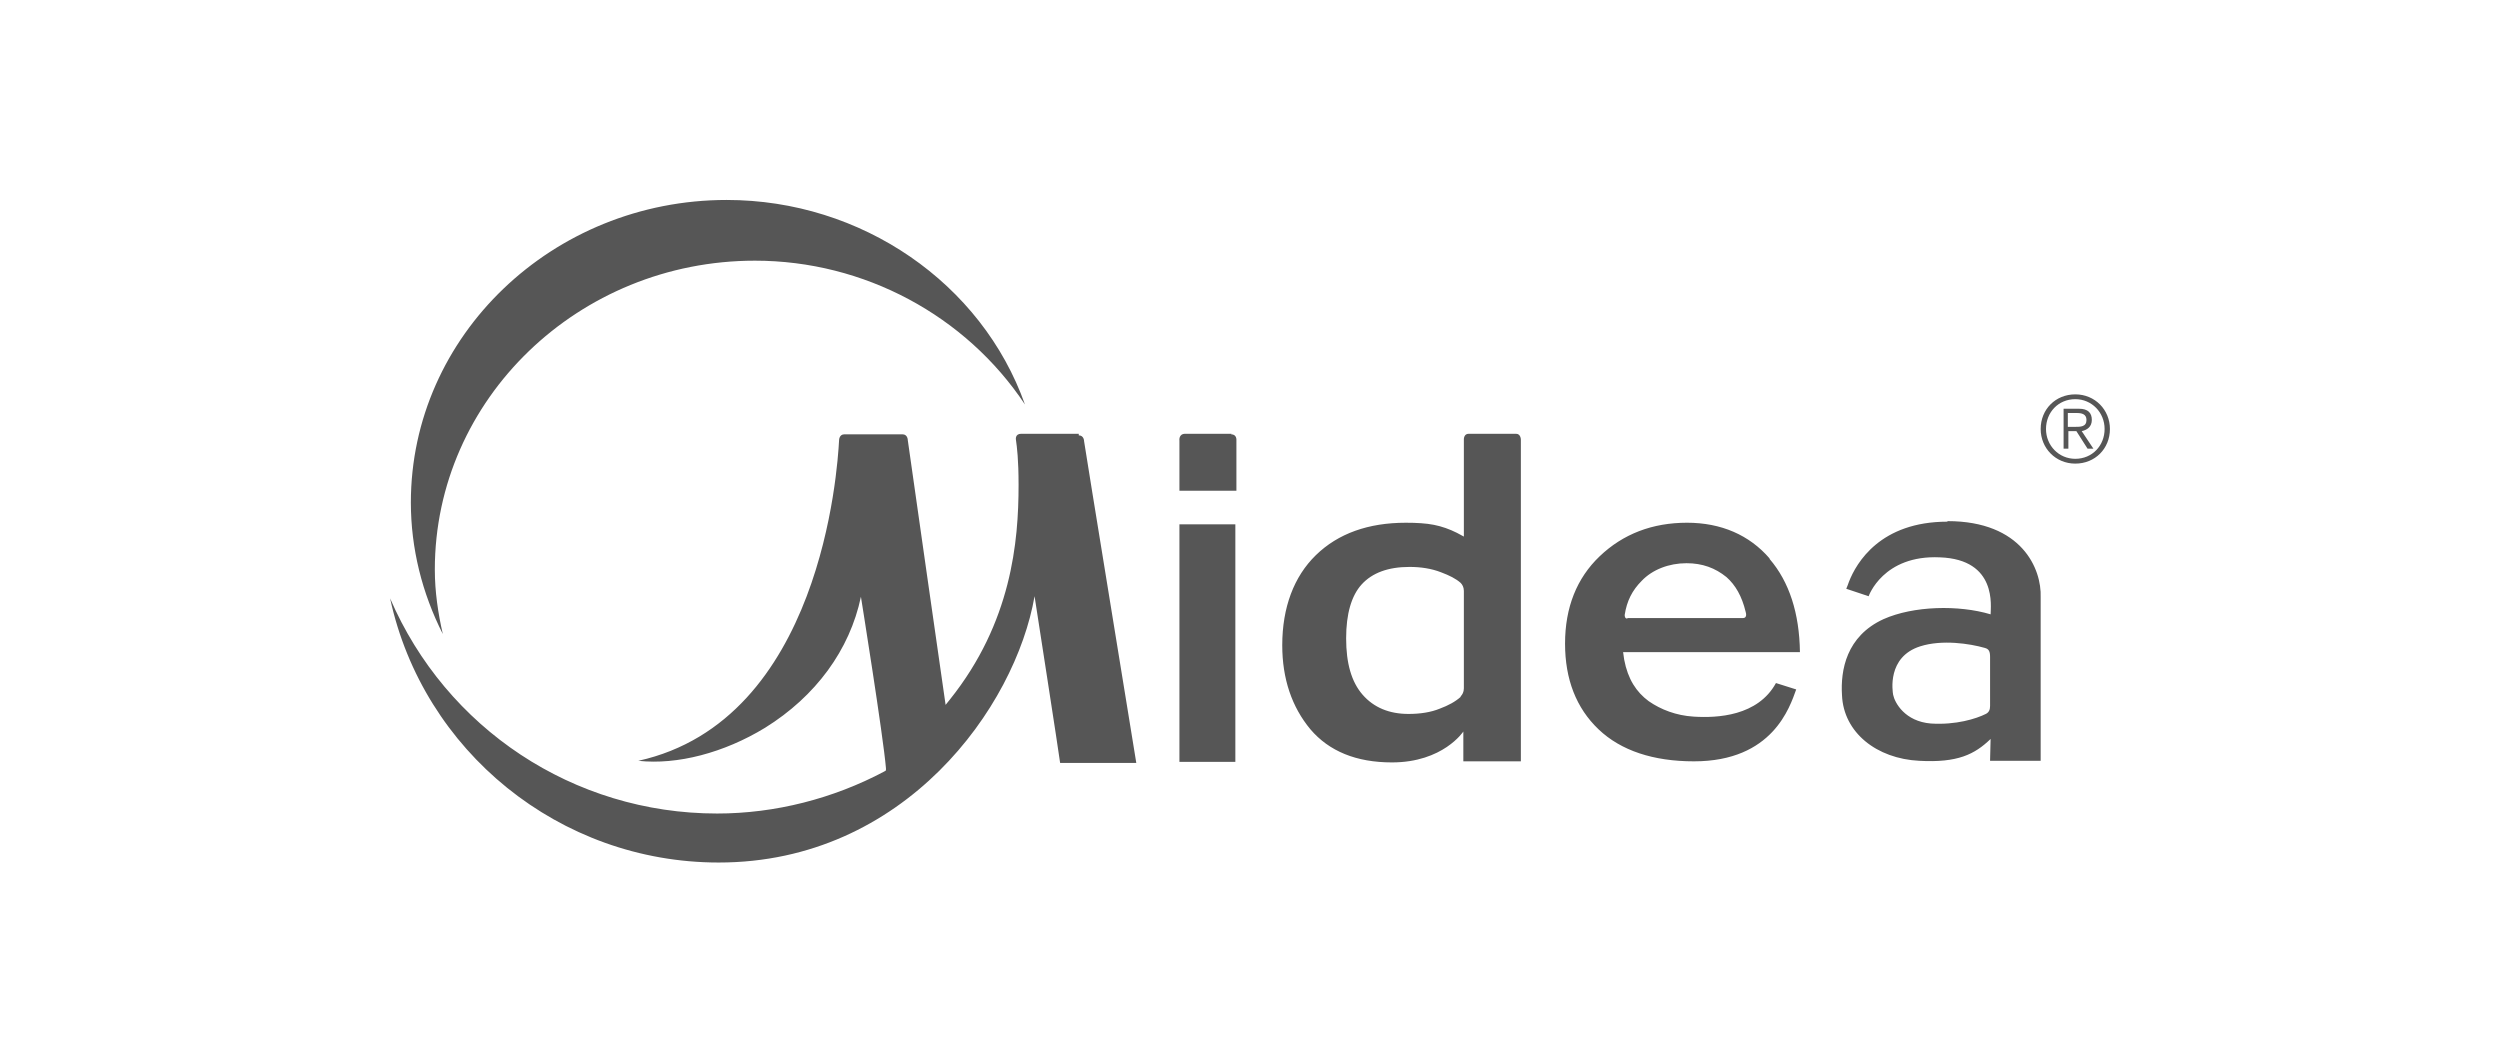
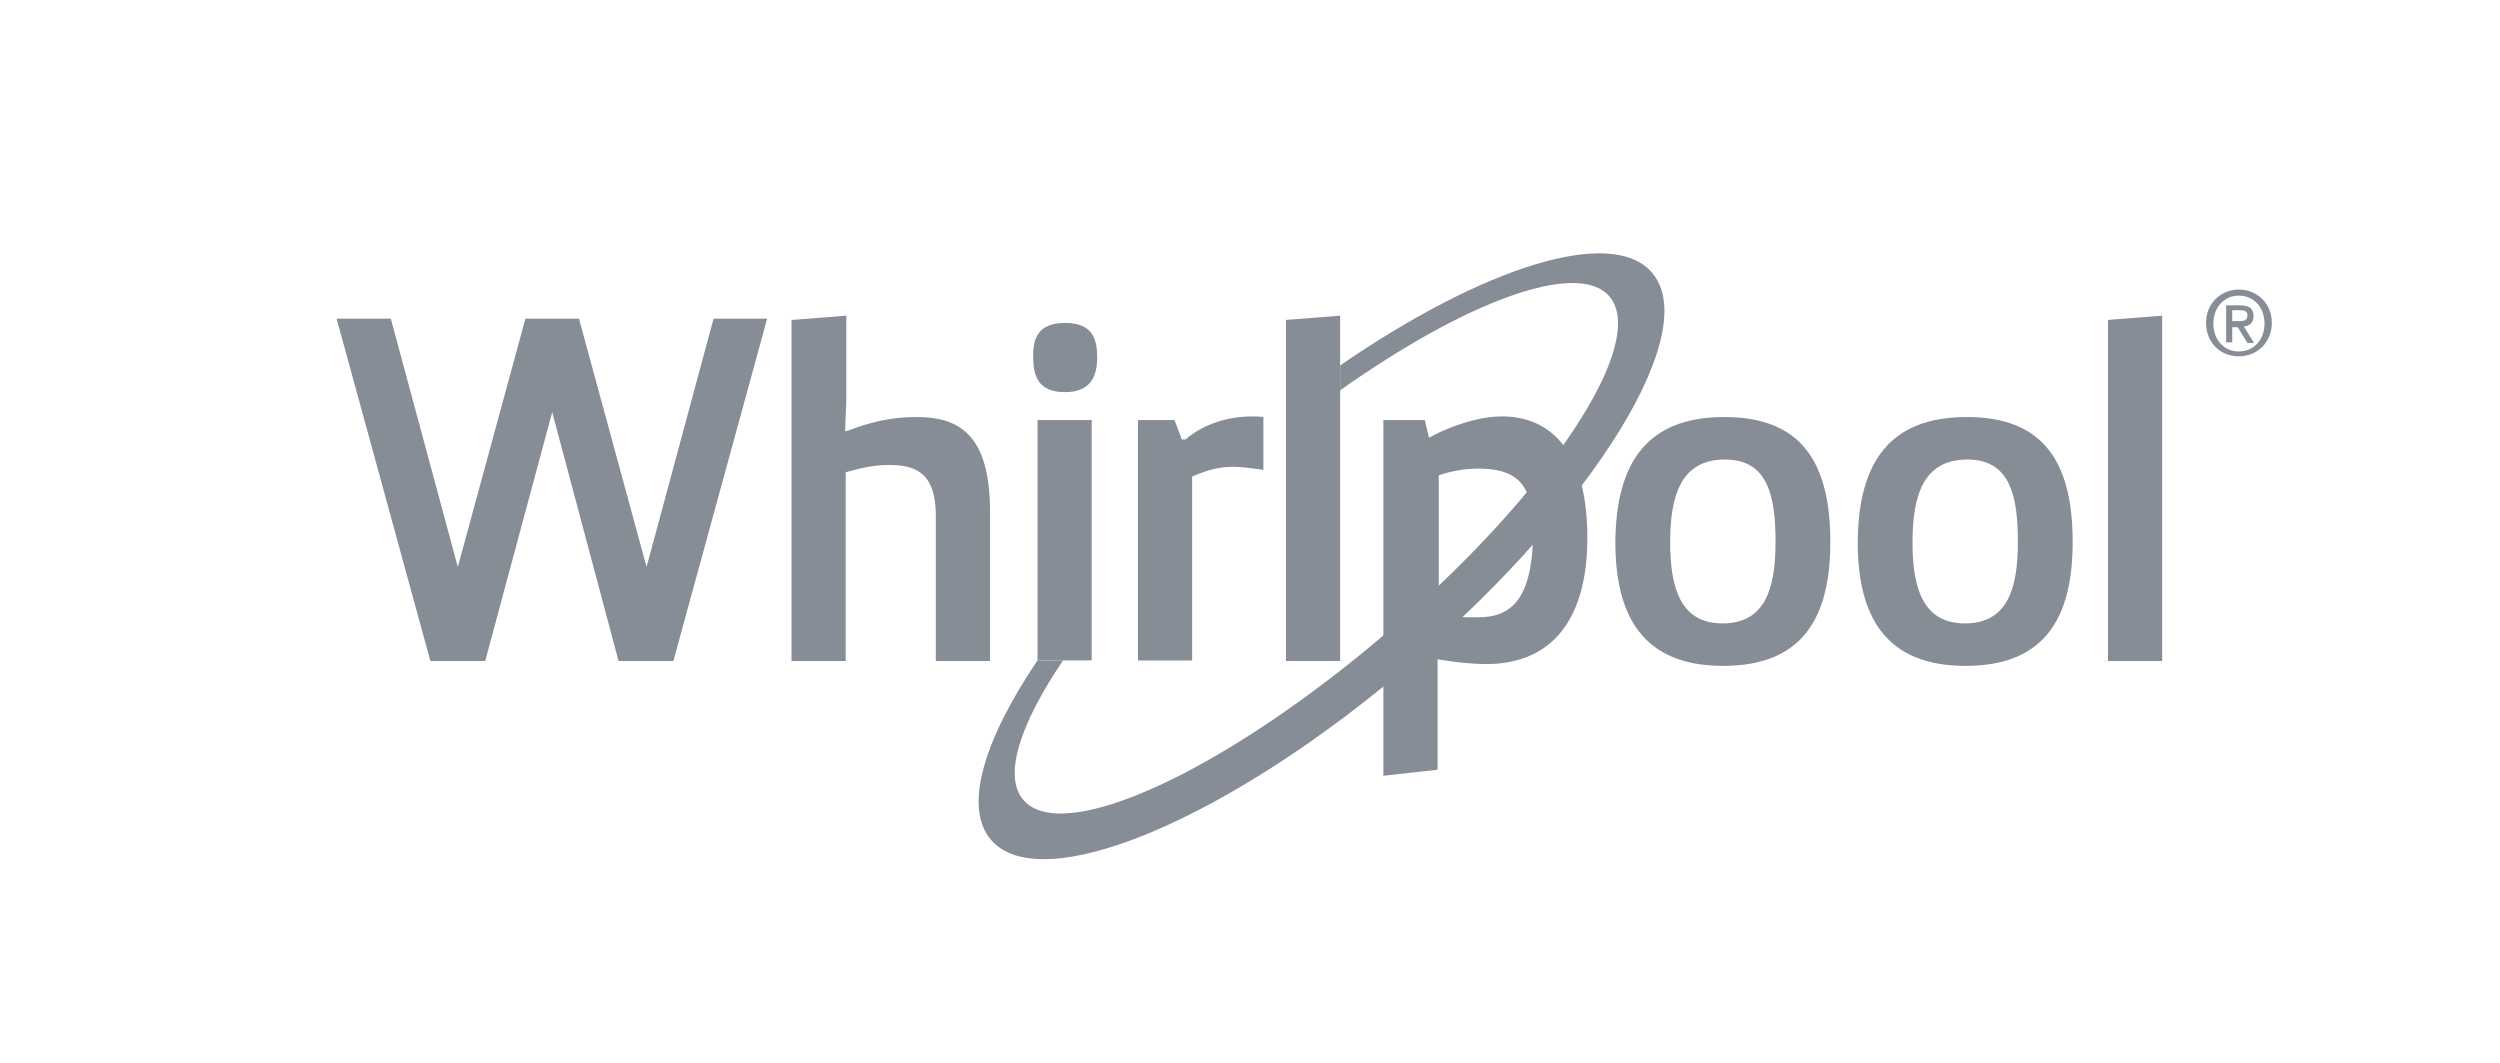
- <svg xmlns="http://www.w3.org/2000/svg" id="Layer_7" viewBox="0 0 200 85">
+ <svg xmlns="http://www.w3.org/2000/svg" id="Layer_5" viewBox="0 0 200 85">
  <defs>
-     <style>.cls-1{fill:#565656;stroke-width:0px;}</style>
+     <style>.cls-1{fill:#878d96;stroke-width:0px;}</style>
  </defs>
-   <g id="Camada_1">
-     <path class="cls-1" d="M94.354,41.946v19.004h4.474v-19.004h-4.474ZM86.301,34.702h-4.602c-.511,0-.426.469-.426.469.085.597.213,1.577.213,3.622,0,4.517-.554,10.993-5.497,17.172l-.341.426s-2.983-20.793-3.025-21.177c0,0,0-.469-.426-.469h-4.644c-.426,0-.426.469-.426.469-.128,2.386-1.449,22.413-16.064,25.651,3.111.341,6.86-.639,10.141-2.642,4.048-2.514,6.775-6.221,7.67-10.482,0,0,1.79,11.164,2.003,13.72v.17l-.128.085c-4.091,2.173-8.735,3.366-13.379,3.366-11.505,0-21.688-6.818-26.162-17.214,2.642,12.229,13.55,21.134,26.29,21.134,14.871,0,23.734-12.442,25.267-21.305,0,0,2.003,12.911,2.045,13.337h6.093c-.085-.554-4.133-25.353-4.176-25.736,0,0,0-.469-.426-.469v-.128ZM34.786,45.568c0-13.635,11.505-24.714,25.608-24.714,8.735,0,16.873,4.389,21.603,11.505-3.451-9.715-13.081-16.362-23.861-16.362-13.933,0-25.267,10.865-25.267,24.202,0,3.664.895,7.244,2.557,10.525-.383-1.662-.639-3.409-.639-5.113v-.043ZM141.566,44.673c-1.619-1.875-3.877-2.855-6.604-2.855-2.77,0-5.113.895-6.988,2.684-1.832,1.747-2.77,4.091-2.77,6.988,0,2.855.895,5.156,2.684,6.86s4.389,2.557,7.627,2.557c6.306,0,7.67-4.346,8.181-5.752l-1.619-.511c-1.449,2.642-4.687,2.812-6.604,2.684-1.364-.085-2.599-.554-3.579-1.236-.98-.724-1.662-1.747-1.96-3.324l-.085-.597h14.146c-.043-3.111-.852-5.624-2.429-7.457v-.043ZM130.189,49.488c-.213,0-.213-.213-.213-.298.17-1.108.597-1.96,1.364-2.727.852-.895,2.173-1.406,3.579-1.406,1.278,0,2.301.383,3.196,1.108.724.639,1.236,1.534,1.534,2.77.043.128.128.511-.213.511h-9.246v.043ZM155.797,41.733c-5.369,0-7.286,3.281-7.883,4.815,0,.043-.213.554-.213.554l1.79.597s1.15-3.324,5.71-3.111c4.602.17,4.048,3.963,4.048,4.559-2.557-.767-6.178-.682-8.565.383-2.983,1.364-3.451,4.091-3.324,6.093.128,2.983,2.77,5.071,6.178,5.241,3.068.17,4.431-.511,5.71-1.747l-.043,1.747h4.048v-13.081c.085-2.258-1.491-6.093-7.457-6.093v.043ZM159.206,56.476c0,.298-.085.511-.341.639-.767.383-2.386.895-4.389.767-2.088-.17-2.897-1.662-3.025-2.301-.043-.256-.511-3.025,2.173-3.877,1.747-.554,3.963-.213,5.156.128.341.085.426.298.426.724v3.963-.043ZM98.53,34.702h-3.707c-.554,0-.469.554-.469.554v4.005h4.559v-4.048s.043-.469-.426-.469l.043-.043ZM121.284,34.702h-3.792c-.383,0-.383.426-.383.426v7.798l-.554-.298c-.597-.298-1.193-.511-1.832-.639s-1.406-.17-2.258-.17c-2.983,0-5.411.852-7.201,2.599-1.747,1.704-2.684,4.176-2.684,7.201,0,2.684.767,4.943,2.258,6.732,1.491,1.747,3.664,2.642,6.519,2.642,4.091,0,5.71-2.471,5.71-2.471v2.386h4.602v-25.736s0-.469-.383-.469ZM116.852,55.752c-.426.383-.98.682-1.662.937-.724.298-1.577.426-2.514.426-1.534,0-2.77-.511-3.664-1.534s-1.321-2.514-1.321-4.517c0-1.96.426-3.409,1.236-4.304.852-.937,2.13-1.406,3.835-1.406.895,0,1.747.128,2.514.426.682.256,1.193.511,1.577.852.128.128.256.341.256.639v7.798c0,.298-.128.511-.256.639v.043Z" />
-     <path class="cls-1" d="M166.024,31.549c-1.577,0-2.77,1.193-2.77,2.77,0,1.534,1.193,2.77,2.77,2.77s2.77-1.193,2.77-2.77c0-1.534-1.193-2.77-2.77-2.77ZM166.024,31.933c1.321,0,2.344,1.065,2.344,2.386s-.98,2.386-2.344,2.386c-1.321,0-2.344-1.065-2.344-2.386s.98-2.386,2.344-2.386ZM165.427,34.489h.682l.895,1.406h.469l-.937-1.406c.426-.085.81-.341.81-.895s-.298-.895-1.023-.895h-1.236v3.196h.383v-1.406h-.043ZM165.427,34.149v-1.108h.724c.383,0,.767.085.767.554,0,.554-.469.554-.937.554h-.554Z" />
-   </g>
+   <path class="cls-1" d="M61.371,25.495l-7.502,27.387h-4.384l-5.31-19.909-5.359,19.909h-4.384l-7.502-27.387h4.336l5.359,19.86,5.407-19.86h4.287l5.407,19.86,5.359-19.86h4.287Z" />
+   <path class="cls-1" d="M63.368,25.593l4.336-.34v6.701l-.097,2.525h.146c2.046-.777,3.654-1.117,5.602-1.117,3.508,0,5.846,1.554,5.846,7.575v11.945h-4.335v-11.605c0-3.593-1.754-4.079-3.8-4.079-1.267,0-2.338.291-3.41.583v15.101h-4.336v-27.289h.049Z" />
+   <path class="cls-1" d="M85.192,25.835c2.241,0,2.582,1.311,2.582,2.768s-.487,2.768-2.582,2.768c-2.143,0-2.533-1.311-2.533-2.768-.048-1.457.341-2.768,2.533-2.768ZM83,33.605h4.336v19.229h-4.336v-19.229Z" />
+   <path class="cls-1" d="M90.989,33.605h2.972l.584,1.554h.292c1.12-.971,2.972-1.845,5.31-1.845.292,0,.584,0,.925.049v4.225c-.779-.097-1.607-.243-2.436-.243-1.169,0-2.143.291-3.264.777v14.713h-4.335v-19.229s-.049,0-.049,0Z" />
+   <path class="cls-1" d="M102.875,52.882v-27.289l4.336-.34v27.629h-4.336Z" />
+   <path class="cls-1" d="M137.949,33.362c6.138,0,8.476,3.593,8.476,10.003,0,6.021-2.192,9.906-8.574,9.906-6.381,0-8.622-3.933-8.622-9.906.049-6.41,2.582-10.003,8.72-10.003ZM142.042,43.365c0-3.642-.585-6.604-4.044-6.604-3.507,0-4.384,2.865-4.384,6.604,0,3.496.731,6.507,4.19,6.507,3.458,0,4.238-2.865,4.238-6.507Z" />
+   <path class="cls-1" d="M157.337,33.362c6.138,0,8.476,3.593,8.476,10.003,0,6.021-2.192,9.906-8.573,9.906s-8.622-3.933-8.622-9.906c.049-6.41,2.582-10.003,8.72-10.003ZM161.429,43.365c0-3.642-.584-6.604-4.043-6.604-3.507,0-4.384,2.865-4.384,6.604,0,3.496.731,6.507,4.189,6.507,3.459,0,4.238-2.865,4.238-6.507h0Z" />
+   <path class="cls-1" d="M168.639,52.882v-27.289l4.335-.34v27.629h-4.335Z" />
+   <path class="cls-1" d="M110.718,33.605h3.264l.341,1.408c1.315-.728,3.702-1.7,5.846-1.7,3.946,0,6.82,2.865,6.82,9.712,0,6.75-3.021,10.1-8.086,10.1-1.851,0-3.897-.388-3.897-.388v8.838l-4.336.486v-28.455h.049v0ZM115.053,49.289c1.218.049,1.9.097,3.167.097,2.679,0,4.433-1.408,4.433-7.041,0-3.836-1.559-4.856-4.384-4.856-1.121,0-2.143.194-3.167.534v11.265h-.049Z" />
+   <path class="cls-1" d="M132.153,21.805c-3.215-3.739-13.494-.437-24.942,7.429v1.991c10.084-7.138,18.998-10.44,21.531-7.526,3.167,3.69-4.725,15.684-17.683,26.804-12.958,11.12-26.013,17.189-29.18,13.499-1.656-1.894-.292-6.07,3.167-11.168h-2.046c-4.335,6.41-5.943,11.8-3.702,14.373,4.043,4.662,19.145-1.699,33.759-14.276,14.565-12.528,23.139-26.464,19.096-31.126Z" />
+   <path class="cls-1" d="M179.115,28.506c-1.559,0-2.631-1.165-2.631-2.671,0-1.602,1.218-2.671,2.631-2.671s2.631,1.068,2.631,2.671-1.218,2.671-2.631,2.671ZM179.115,23.65c-1.169,0-2.046.923-2.046,2.234,0,1.214.78,2.234,2.046,2.234,1.169,0,2.046-.923,2.046-2.234s-.877-2.234-2.046-2.234ZM178.579,27.389h-.487v-2.962h1.12c.731,0,1.072.243,1.072.874,0,.534-.341.777-.78.825l.828,1.311h-.536l-.78-1.262h-.438v1.214ZM179.115,25.69c.39,0,.682-.049.682-.486,0-.34-.341-.388-.633-.388h-.585v.874h.536-0Z" />
</svg>
